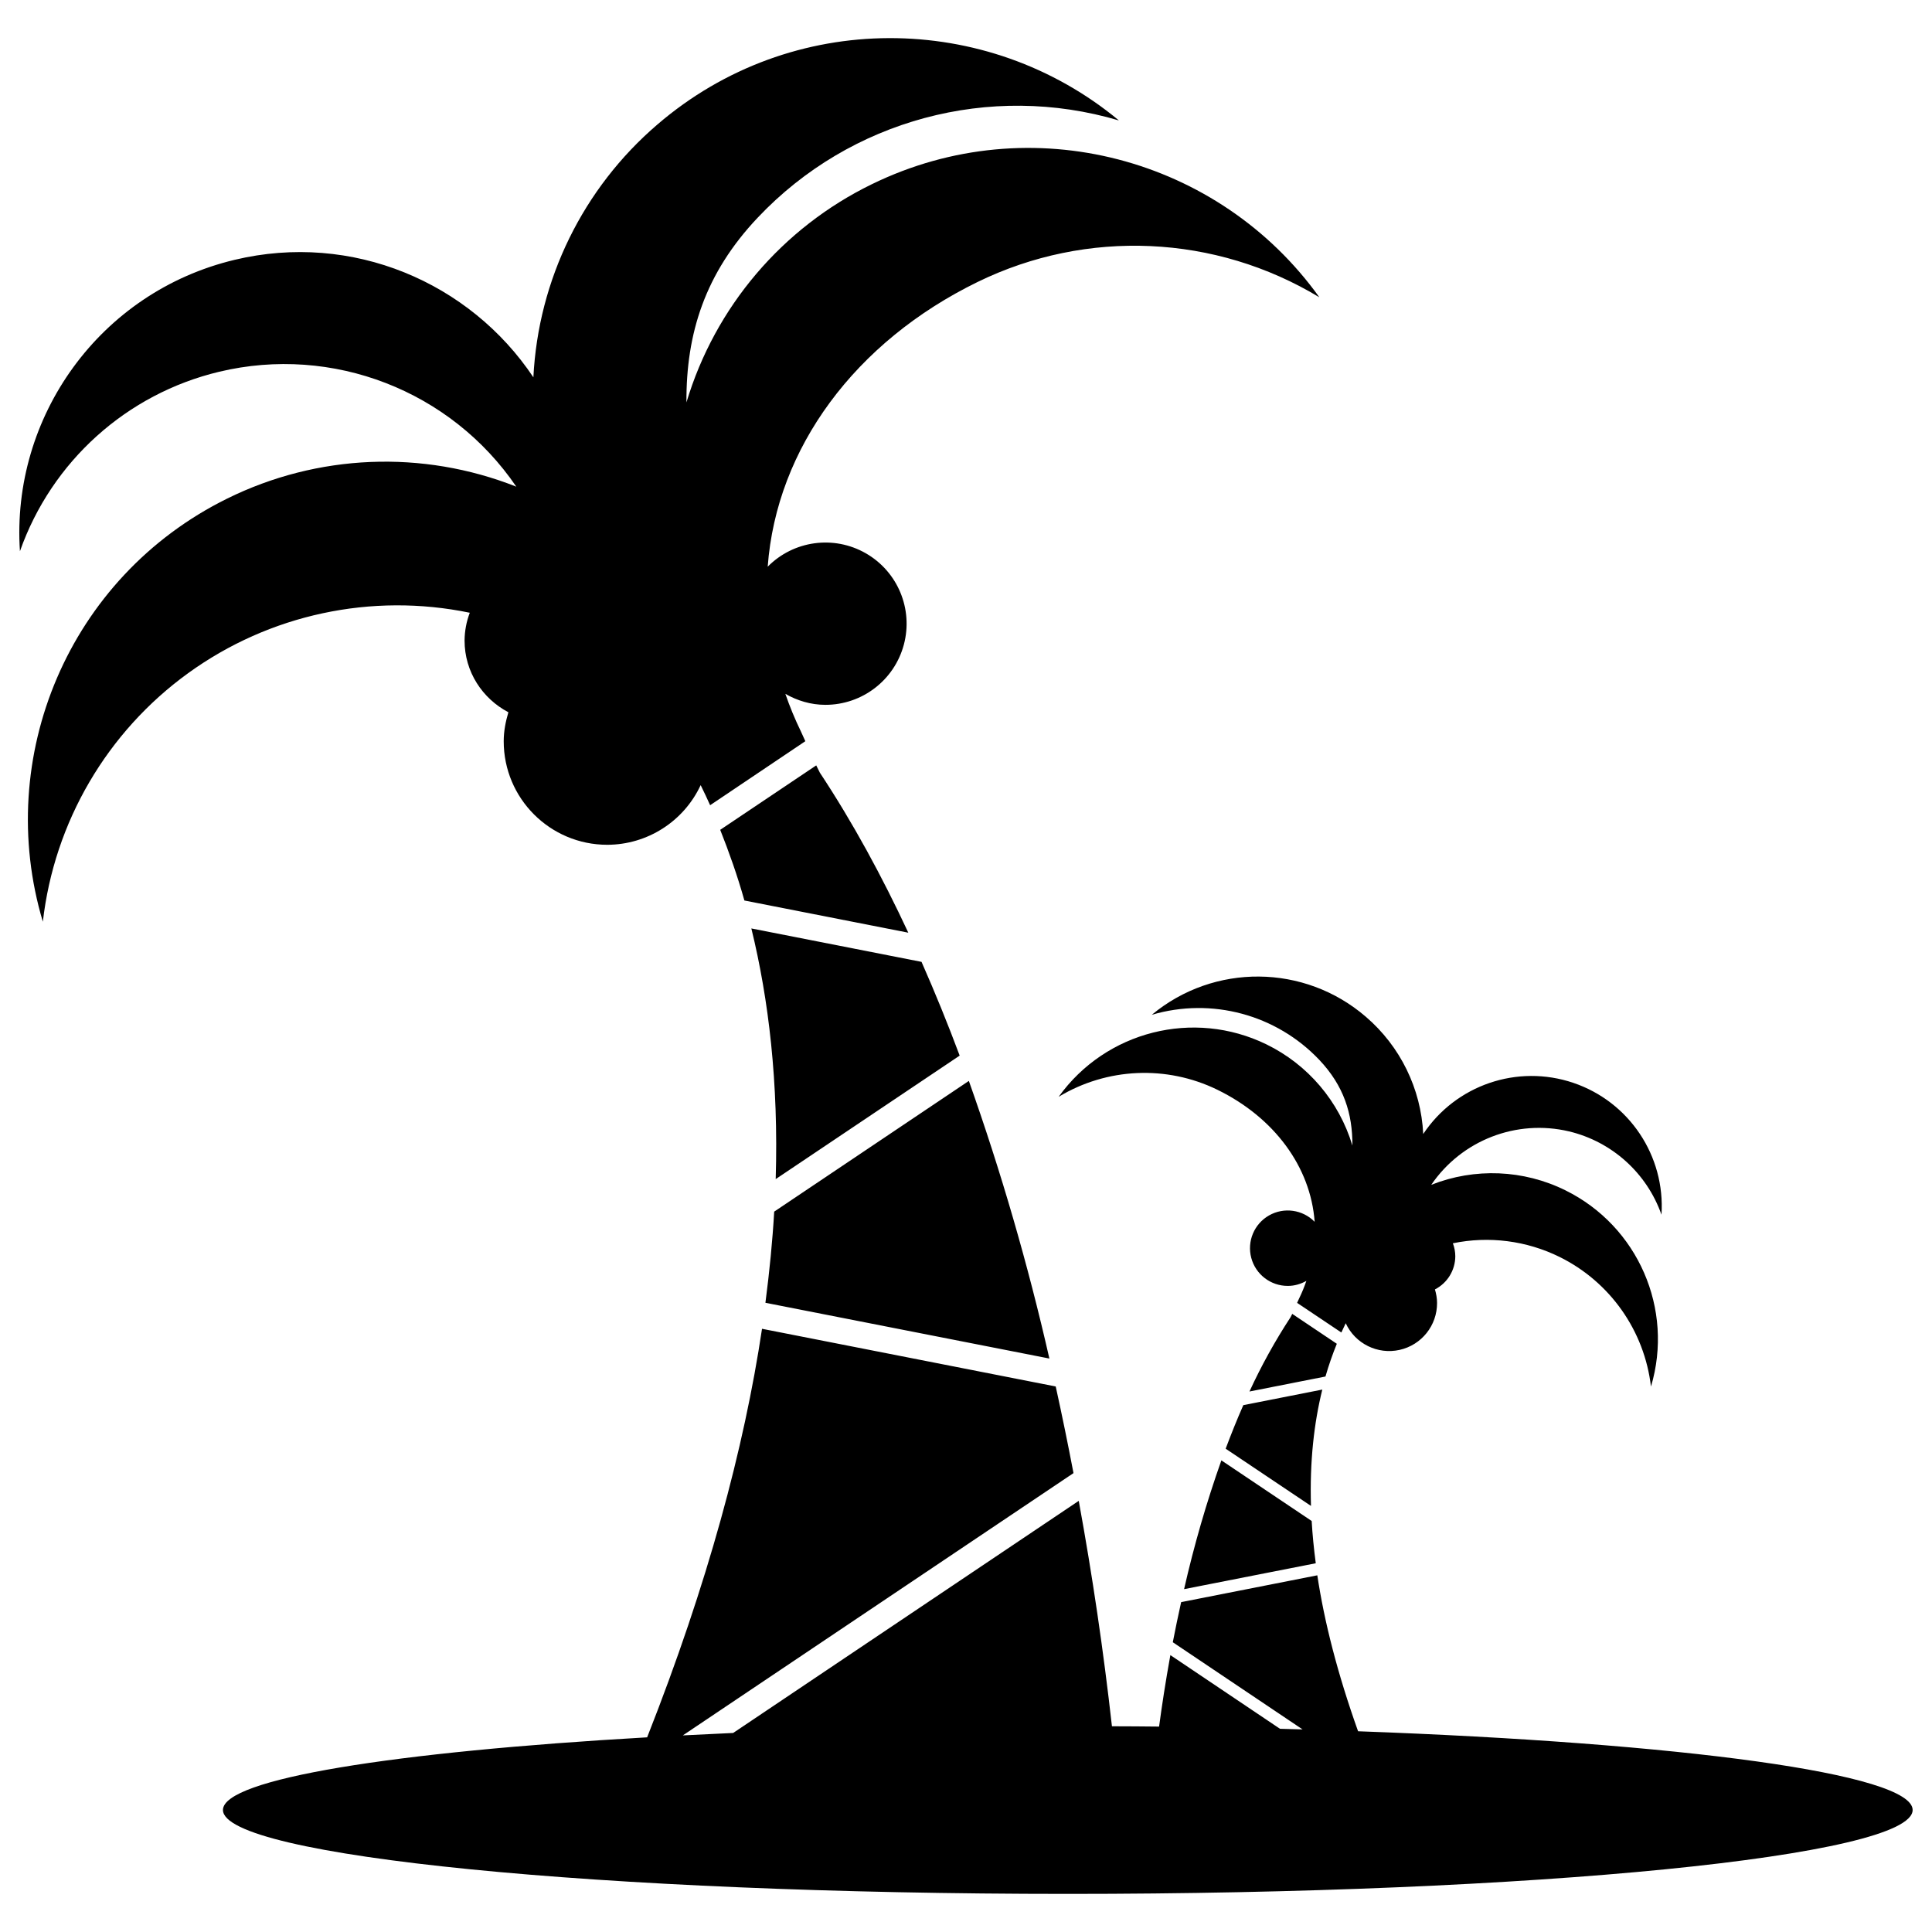
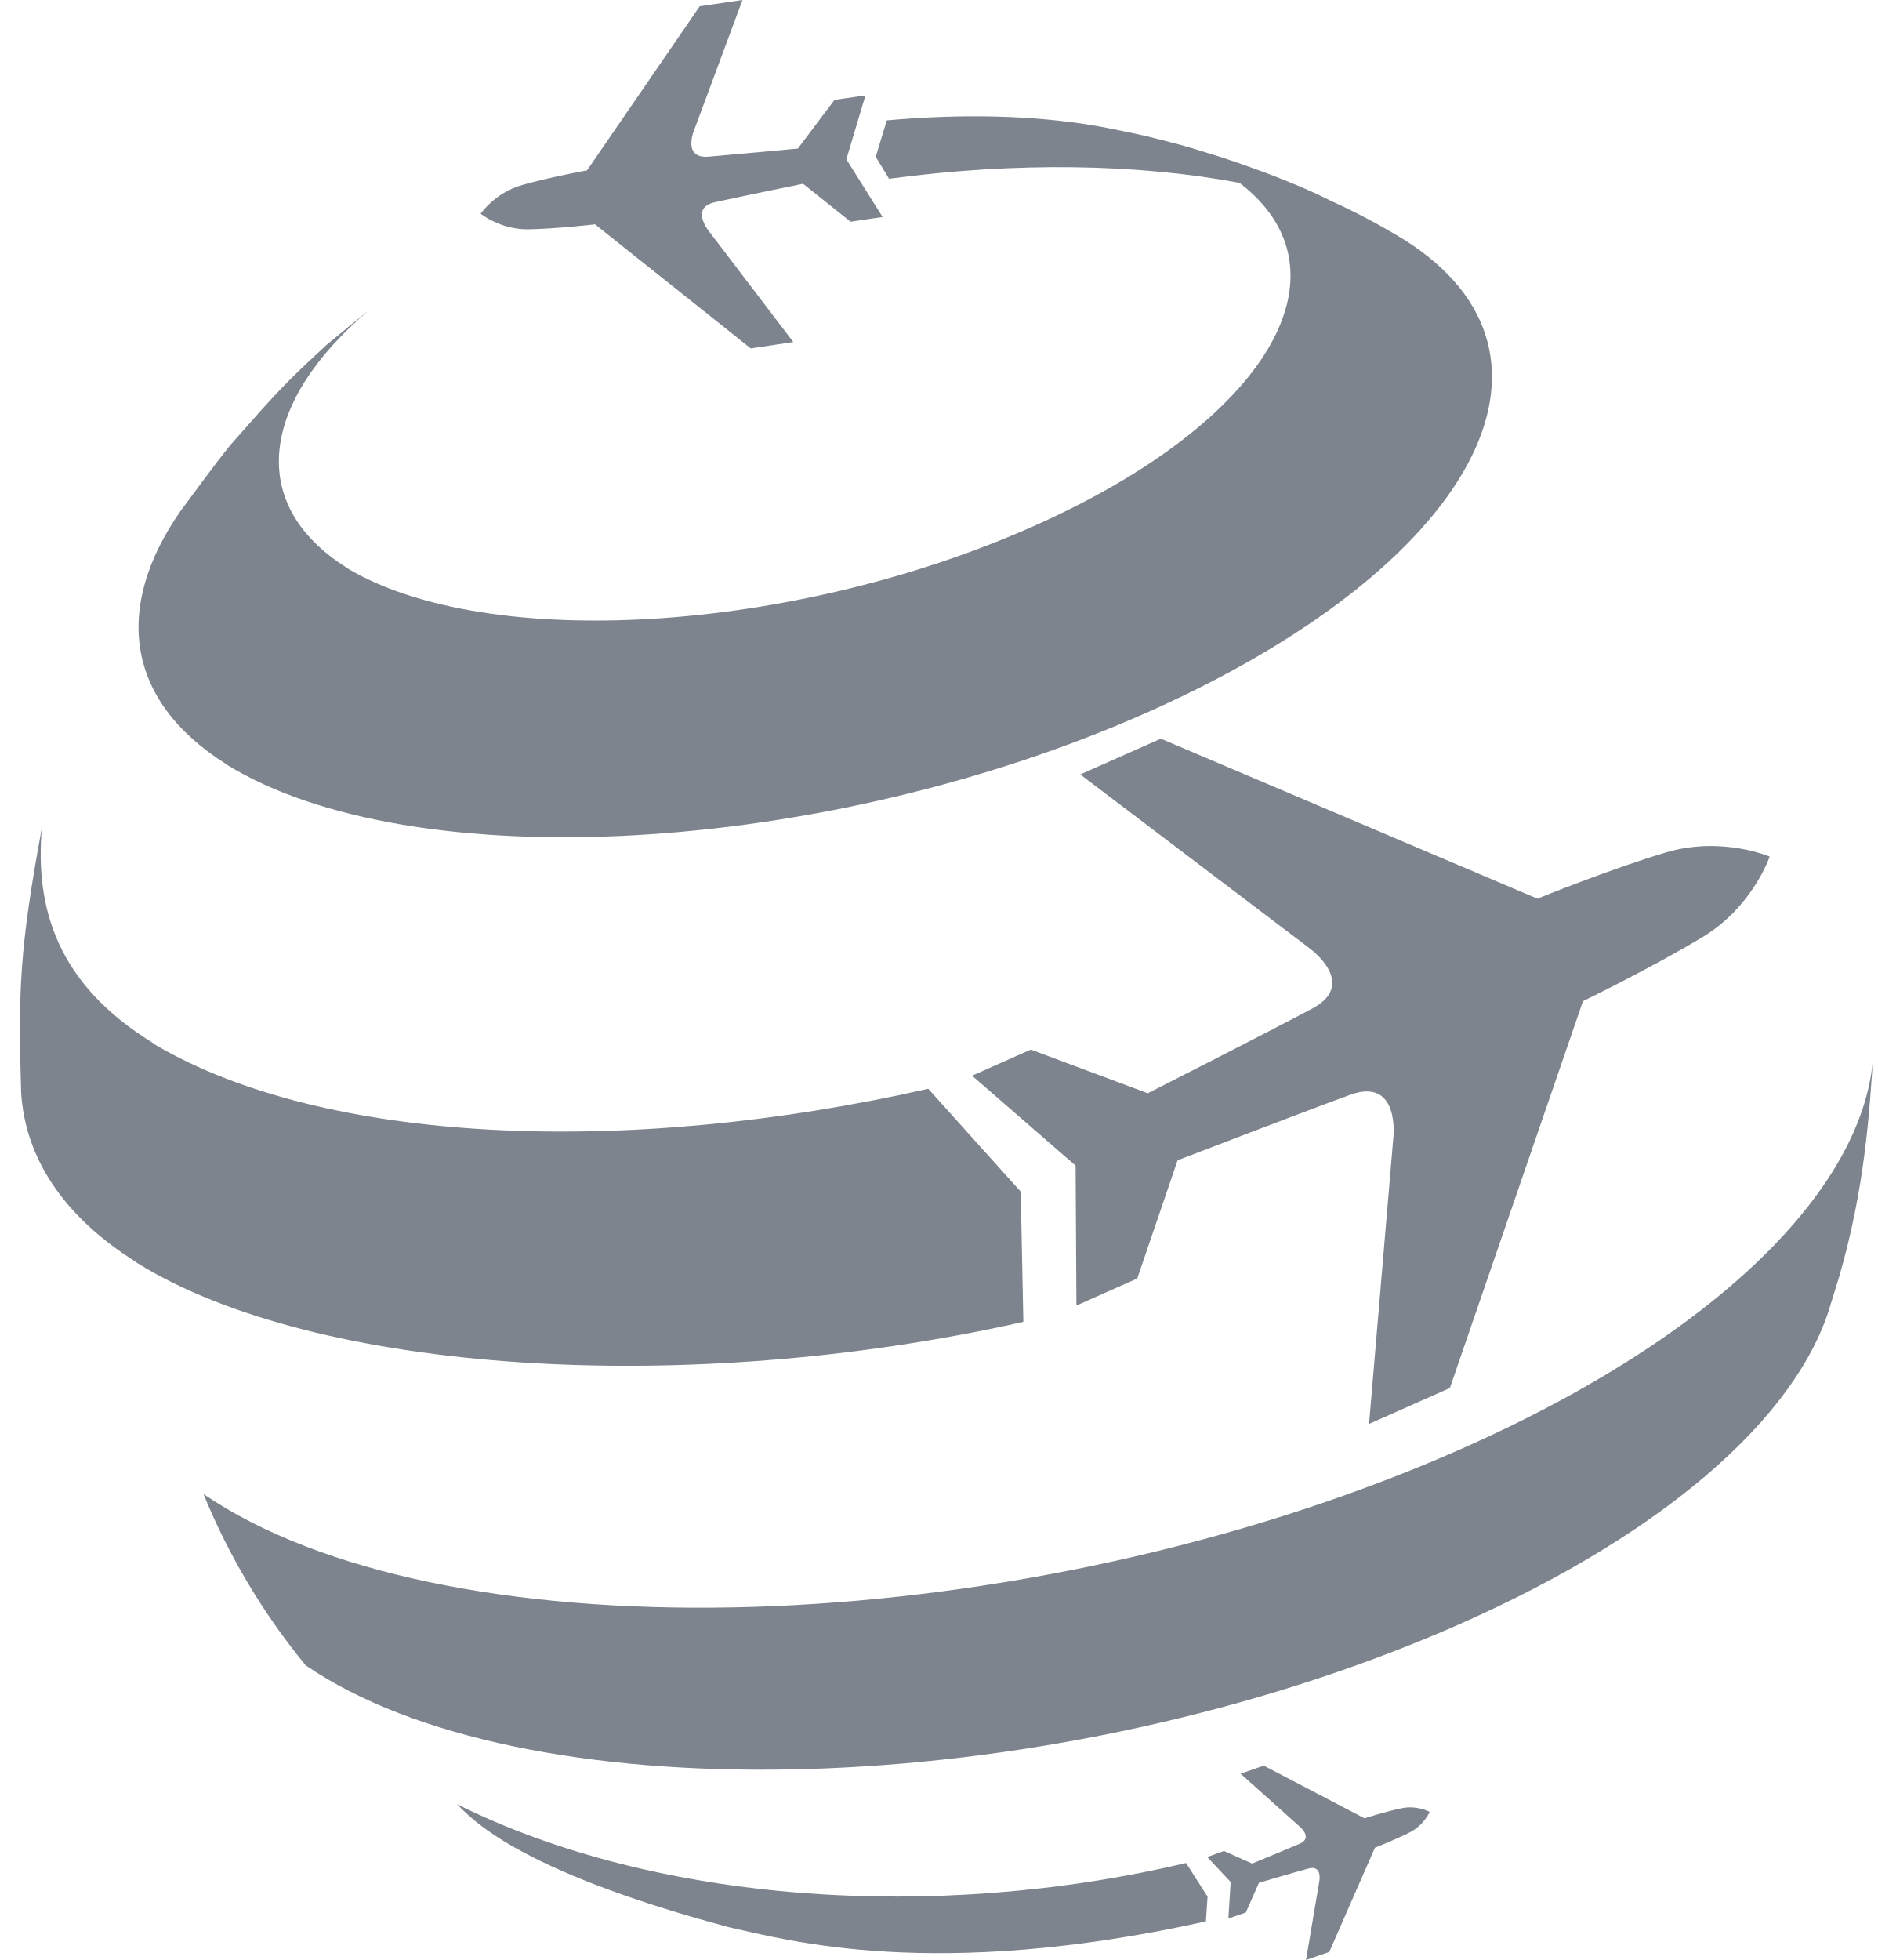
- <svg xmlns="http://www.w3.org/2000/svg" width="800px" height="800px" viewBox="0 0 1024 1024" fill="#000000" class="icon" version="1.1">
-   <path d="M556.196 720.056l-150.508-29.553c2.171-16.712 3.768-32.85 4.649-48.312l103.178-69.284a1307.648 1307.648 0 0 1 42.68 147.149z m-123.576-314.388l-50.893 34.161c4.649 11.715 9.052 24.064 12.82 37.458l86.876 17.06c-13.906-29.819-29.43-58.45-46.879-84.808a82.739 82.739 0 0 1-1.925-3.871z m76.022 153.825a917.094 917.094 0 0 0-20.214-49.684l-90.194-17.715c9.236 37.745 14.438 81.736 12.902 132.854l97.505-65.454zM248.996 324.772a42.271 42.271 0 0 0-2.765 14.725c0 16.568 9.462 30.781 23.224 38.011-1.454 4.915-2.478 10.015-2.478 15.36a54.886 54.886 0 0 0 54.866 54.886 54.723 54.723 0 0 0 49.521-31.621c1.679 3.482 3.4 6.943 5.018 10.65l50.463-33.935a212.746 212.746 0 0 0-2.355-5.181 178.504 178.504 0 0 1-8.233-19.907c6.287 3.584 13.455 5.816 21.217 5.816a43.008 43.008 0 1 0-30.577-73.216c4.649-62.833 46.367-119.255 111.309-150.938a189.481 189.481 0 0 1 181.064 8.131c-52.879-73.81-152.719-101.13-237.158-59.924a188.928 188.928 0 0 0-98.284 115.651c-0.205-36.516 9.789-68.383 37.888-98.038a189.399 189.399 0 0 1 191.324-51.405C523.1 5.816 419.594 4.772 348.385 66.028a188.887 188.887 0 0 0-65.679 133.96c-33.628-50.36-96.01-77.189-158.331-62.28-71.639 17.101-118.559 83.374-113.807 154.46a148.582 148.582 0 0 1 105.677-95.15 148.746 148.746 0 0 1 157.409 60.928 188.969 188.969 0 0 0-153.272 6.328c-84.214 41.595-123.72 137.216-97.669 224.256a189.174 189.174 0 0 1 226.284-163.758z m378.593 517.509l69.796-13.722c-1.024-7.762-1.761-15.237-2.171-22.405l-47.862-32.133a609.894 609.894 0 0 0-19.763 68.26z m80.957-130.048l-23.634-15.852c-0.43 0.881-0.737 1.536-0.901 1.782a304.906 304.906 0 0 0-21.77 39.363l40.284-7.946c1.782-6.164 3.789-11.878 6.021-17.347z m-49.562 32.522c-3.338 7.557-6.431 15.299-9.359 23.081l45.22 30.331c-0.717-23.716 1.659-44.093 6.001-61.665l-41.861 8.253z m-48.517-206.889a88.044 88.044 0 0 1 88.781 23.88c13.005 13.742 17.654 28.488 17.551 45.425a87.777 87.777 0 0 0-45.609-53.658 88.084 88.084 0 0 0-110.08 27.812 88.023 88.023 0 0 1 84.05-3.768c30.147 14.684 49.521 40.878 51.63 70.021a19.988 19.988 0 1 0-14.193 33.976c3.584 0 6.902-1.024 9.81-2.662-1.065 3.072-2.294 6.164-3.809 9.236a31.867 31.867 0 0 1-1.106 2.417l23.45 15.708c0.737-1.659 1.536-3.297 2.314-4.915a25.375 25.375 0 0 0 48.415-10.772c0-2.458-0.451-4.874-1.126-7.148a19.845 19.845 0 0 0 10.793-17.613 19.436 19.436 0 0 0-1.29-6.84 87.736 87.736 0 0 1 56.586 7.25 88.023 88.023 0 0 1 48.415 68.71 87.962 87.962 0 0 0-45.322-104.018 87.634 87.634 0 0 0-71.127-2.929 69.12 69.12 0 0 1 73.011-28.324 69.018 69.018 0 0 1 49.009 44.155 68.997 68.997 0 0 0-126.28-42.762 87.491 87.491 0 0 0-30.433-62.157 87.798 87.798 0 0 0-113.439-1.024z m109.343 379.74c-10.895-30.536-17.92-58.122-21.606-82.657l-72.172 14.213c-1.638 7.352-3.092 14.397-4.424 21.258l68.772 46.203-11.96-0.328-58.102-39.055c-2.601 14.336-4.526 27.095-5.98 37.888-8.253-0.123-16.65-0.123-24.986-0.164a1742.541 1742.541 0 0 0-17.592-119.48l-183.173 123.023c-9.073 0.41-17.9 0.84-26.665 1.29l207.053-139.018a1662.874 1662.874 0 0 0-9.421-45.916l-155.668-30.577c-9.462 63.119-28.774 135.127-60.887 216.535-134.226 7.68-224.829 22.036-224.829 38.502 0 24.556 200.499 44.483 447.795 44.483 247.316 0 447.775-19.927 447.775-44.483 0.02-19.21-122.532-35.533-293.929-41.718z" />
+ <svg xmlns="http://www.w3.org/2000/svg" width="23" height="24" viewBox="0 0 23 24" fill="none">
+   <path d="M2.205 6.266C2.388 6.02 2.629 5.687 2.822 5.449C3.4 4.793 3.475 4.707 4.001 4.222C4.157 4.094 4.342 3.94 4.523 3.795C3.188 4.925 3.018 6.176 4.243 6.949C4.241 6.949 4.241 6.949 4.241 6.951C5.954 7.983 9.708 7.76 12.67 6.438C15.539 5.158 16.598 3.327 15.182 2.239C13.939 2.006 12.457 1.979 10.889 2.189L10.726 1.92L10.861 1.474C11.783 1.391 12.659 1.411 13.415 1.54C13.598 1.571 13.839 1.624 14.019 1.662C14.367 1.747 14.556 1.798 14.783 1.871C15.015 1.94 15.213 2.009 15.558 2.137C15.896 2.27 16.042 2.33 16.313 2.465C16.616 2.603 16.911 2.76 17.196 2.934C19.452 4.353 18.049 6.942 14.068 8.716C10.098 10.484 5.039 10.762 2.772 9.36C2.771 9.358 2.768 9.356 2.762 9.354H2.766C1.528 8.57 1.398 7.432 2.205 6.266ZM12.534 16.186L12.502 14.592L11.369 13.332C7.626 14.18 3.947 13.998 1.901 12.793C1.894 12.785 1.877 12.777 1.87 12.769C0.712 12.056 0.426 11.136 0.513 10.136C0.242 11.599 0.22 12.127 0.259 13.379C0.307 14.163 0.76 14.886 1.671 15.456L1.678 15.464C3.859 16.82 8.403 17.114 12.534 16.186ZM17.259 18.011C11.976 20.13 5.364 20.255 2.492 18.294C2.802 19.052 3.224 19.759 3.744 20.392C6.38 22.192 12.449 22.077 17.296 20.132C20.133 18.995 21.923 17.482 22.393 16.064L22.525 15.637C22.838 14.555 22.897 13.654 22.947 12.852C22.89 14.593 20.839 16.573 17.259 18.011ZM5.597 22.092C5.763 22.25 6.285 22.891 8.93 23.599C9.645 23.757 11.445 24.264 14.77 23.527L14.79 23.224L14.527 22.812C11.442 23.542 8.015 23.298 5.597 22.092ZM13.231 9.483L16.04 11.612C16.04 11.612 16.641 12.045 16.074 12.349C15.509 12.65 14.058 13.387 14.058 13.387L12.625 12.852L11.906 13.172L13.174 14.273L13.184 15.986L13.929 15.655L14.423 14.208C14.423 14.208 15.94 13.624 16.542 13.404C17.147 13.189 17.066 13.925 17.066 13.925L16.768 17.436L17.758 16.996L19.388 12.259C19.388 12.259 20.252 11.839 20.86 11.47C21.467 11.101 21.675 10.489 21.675 10.489C21.675 10.489 21.083 10.234 20.401 10.439C19.719 10.642 18.83 11.004 18.83 11.004L14.218 9.045L13.231 9.483ZM7.288 2.747L9.195 4.266L9.716 4.188L8.678 2.825C8.678 2.825 8.452 2.543 8.756 2.476C9.062 2.408 9.836 2.25 9.836 2.25L10.418 2.715L10.81 2.657L10.366 1.951L10.6 1.168L10.221 1.223L9.772 1.819C9.772 1.819 8.984 1.893 8.674 1.919C8.362 1.943 8.496 1.608 8.496 1.608L9.094 0L8.57 0.077L7.19 2.086C7.19 2.086 6.73 2.17 6.397 2.265C6.063 2.359 5.887 2.617 5.887 2.617C5.887 2.617 6.132 2.815 6.477 2.808C6.825 2.801 7.288 2.747 7.288 2.747ZM16.713 22.265L15.479 21.62L15.195 21.719L15.926 22.373C15.926 22.373 16.082 22.506 15.918 22.577C15.754 22.647 15.336 22.819 15.336 22.819L14.991 22.665L14.786 22.739L15.073 23.045L15.045 23.492L15.259 23.418L15.419 23.055C15.419 23.055 15.853 22.926 16.026 22.88C16.198 22.833 16.159 23.035 16.159 23.035L15.996 24L16.281 23.901L16.84 22.625C16.84 22.625 17.087 22.528 17.264 22.439C17.441 22.35 17.511 22.186 17.511 22.186C17.511 22.186 17.354 22.1 17.16 22.143C16.965 22.184 16.713 22.265 16.713 22.265Z" fill="#7D848D" />
</svg>
